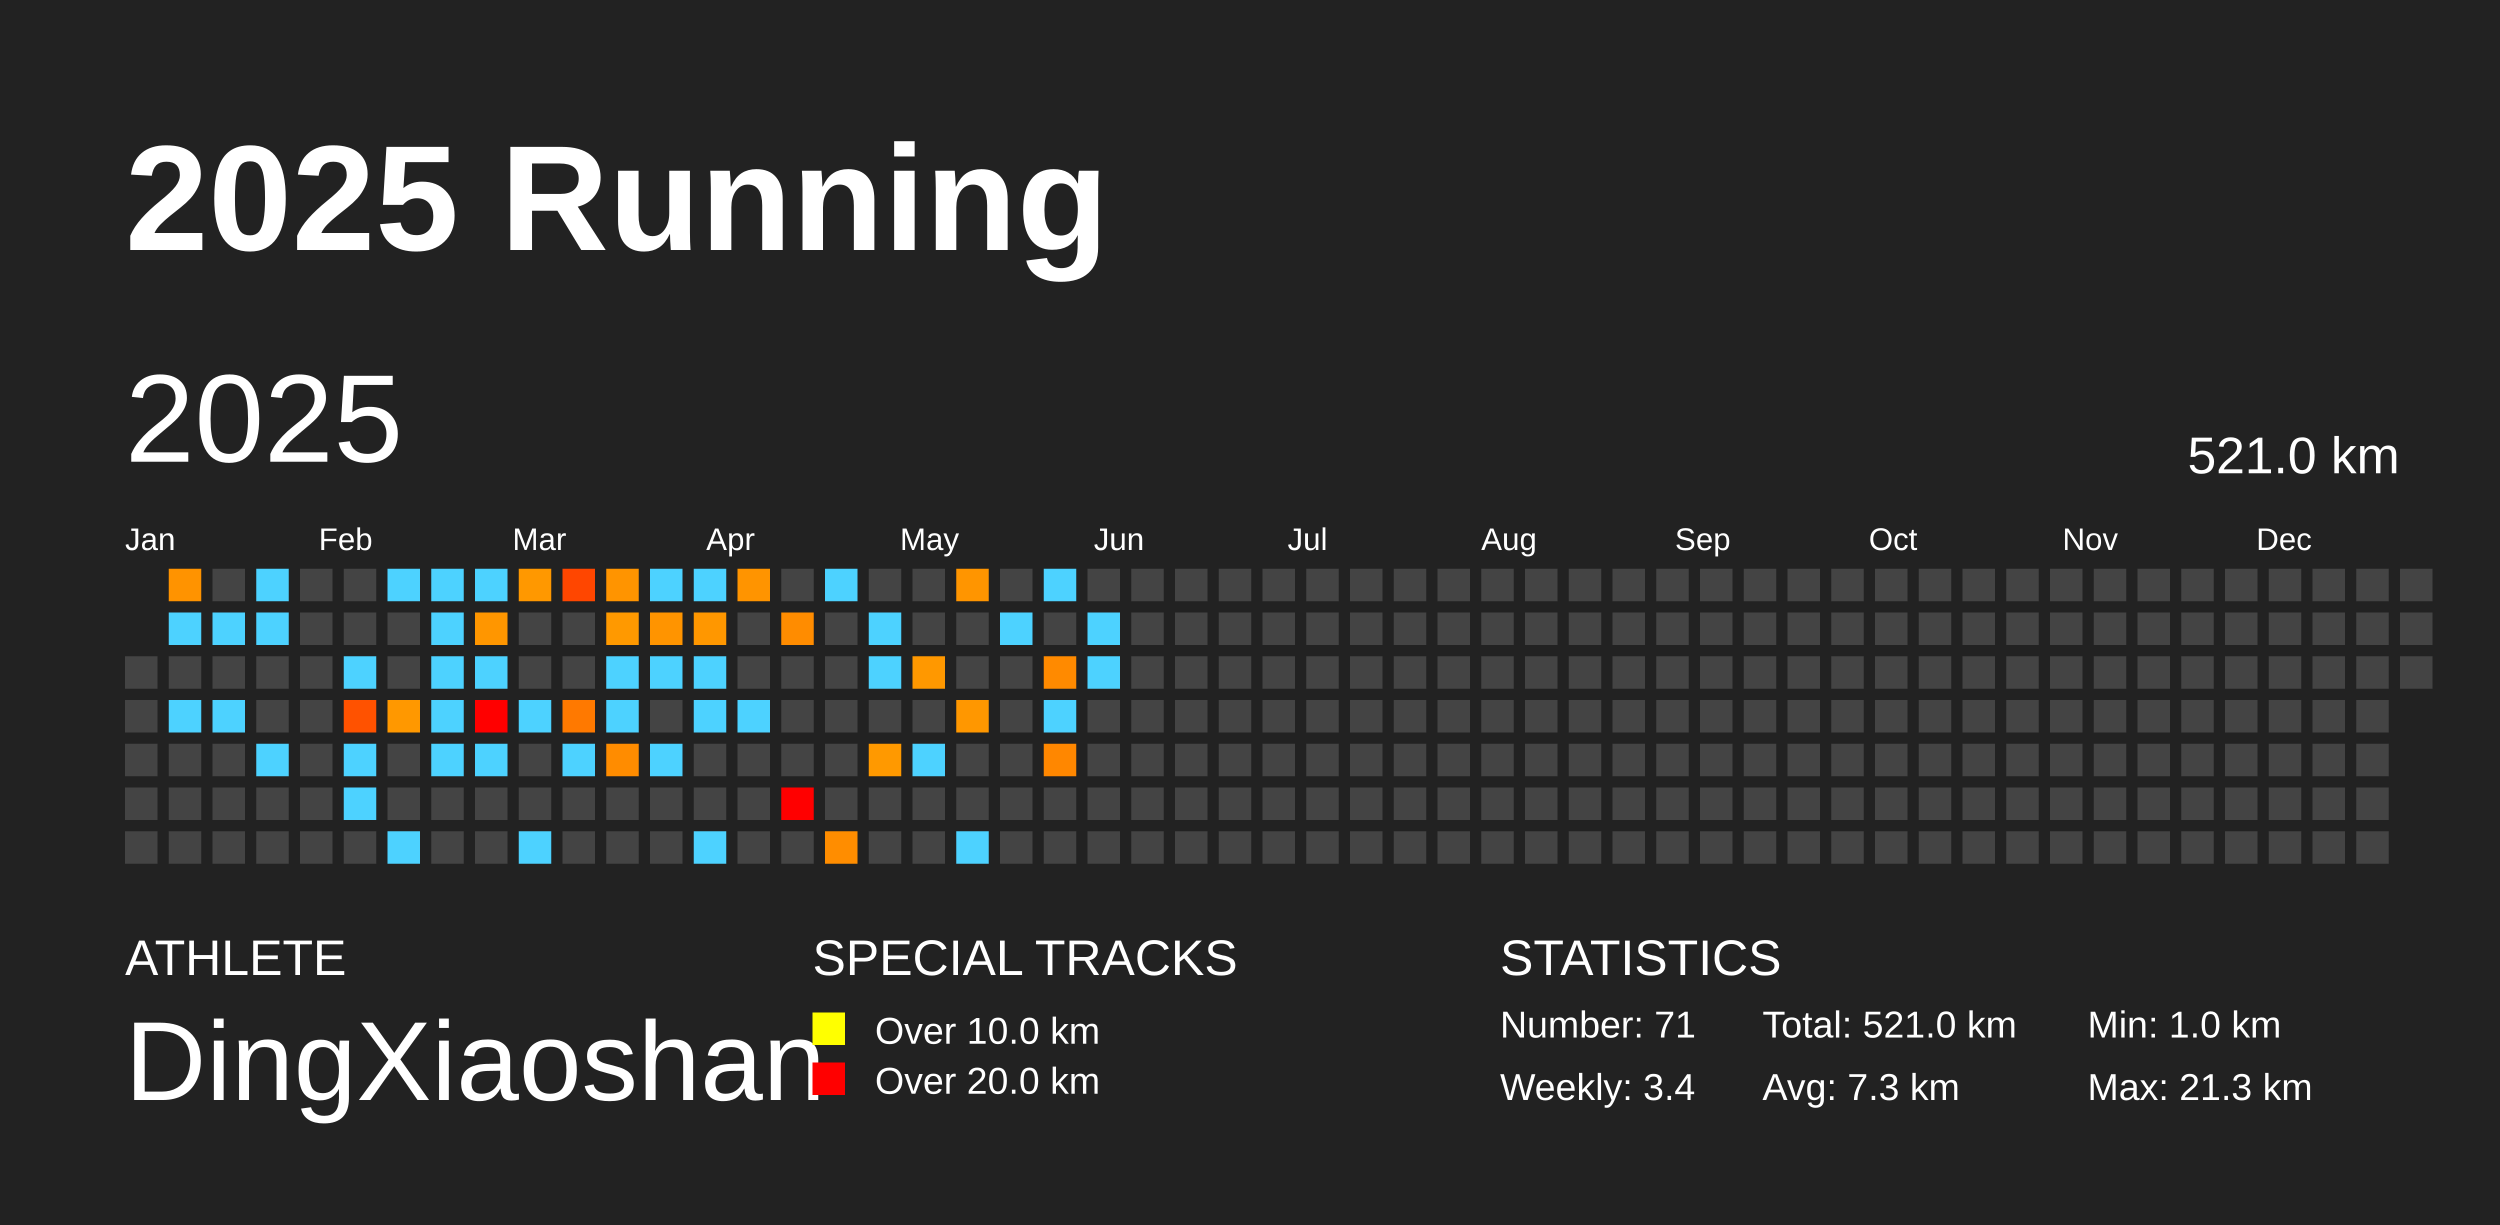
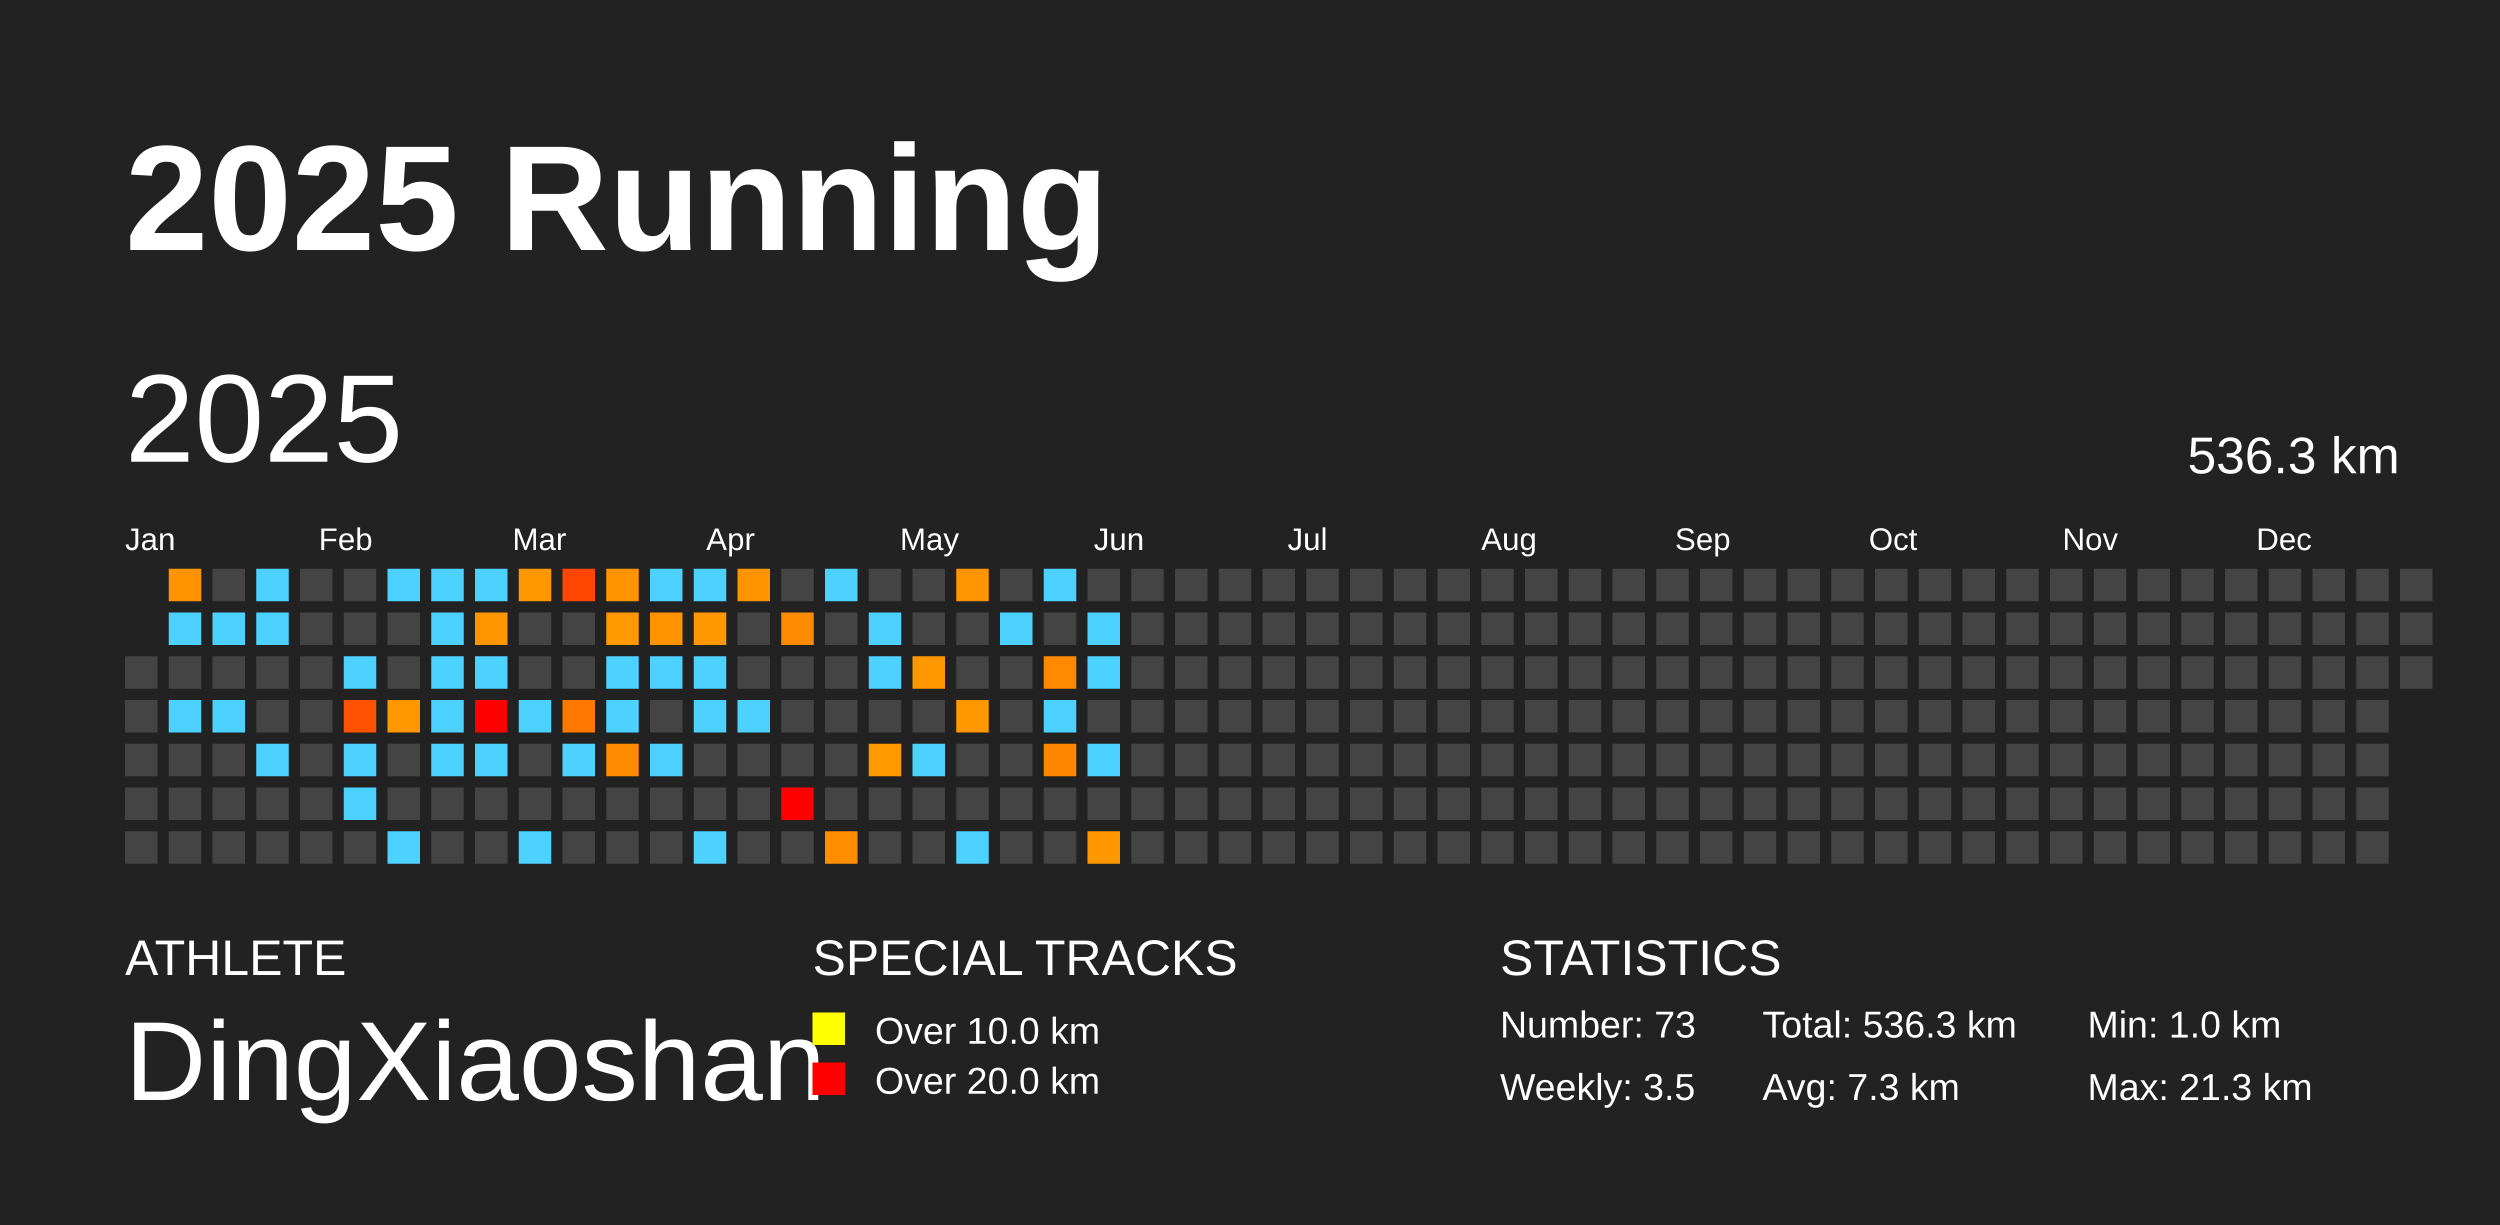
<svg xmlns="http://www.w3.org/2000/svg" baseProfile="full" height="98mm" version="1.1" viewBox="0,0,200,98" width="200mm">
  <defs />
  <rect fill="#222222" height="98" width="200" x="0" y="0" />
  <text fill="#FFFFFF" style="font-size:12px; font-family:Arial; font-weight:bold;" x="10" y="20">2025 Running</text>
  <text fill="#FFFFFF" style="font-size:4px; font-family:Arial" x="10" y="78">ATHLETE</text>
  <text fill="#FFFFFF" style="font-size:9px; font-family:Arial" x="10" y="88">DingXiaoshan</text>
  <text fill="#FFFFFF" style="font-size:4px; font-family:Arial" x="65" y="78">SPECIAL TRACKS</text>
  <rect fill="yellow" height="2.6" width="2.6" x="65" y="81" />
  <text fill="#FFFFFF" style="font-size:3px; font-family:Arial" x="70" y="83.5">Over 10.0 km</text>
  <rect fill="red" height="2.6" width="2.6" x="65" y="85" />
  <text fill="#FFFFFF" style="font-size:3px; font-family:Arial" x="70" y="87.5">Over 20.0 km</text>
  <text fill="#FFFFFF" style="font-size:4px; font-family:Arial" x="120" y="78">STATISTICS</text>
-   <text fill="#FFFFFF" style="font-size:3px; font-family:Arial" x="120" y="83">Number: 71</text>
-   <text fill="#FFFFFF" style="font-size:3px; font-family:Arial" x="120" y="88">Weekly: 3.4</text>
-   <text fill="#FFFFFF" style="font-size:3px; font-family:Arial" x="141" y="83">Total: 521.0 km</text>
+   <text fill="#FFFFFF" style="font-size:3px; font-family:Arial" x="120" y="83">Number: 73</text>
+   <text fill="#FFFFFF" style="font-size:3px; font-family:Arial" x="120" y="88">Weekly: 3.5</text>
+   <text fill="#FFFFFF" style="font-size:3px; font-family:Arial" x="141" y="83">Total: 536.3 km</text>
  <text fill="#FFFFFF" style="font-size:3px; font-family:Arial" x="141" y="88">Avg: 7.3 km</text>
  <text fill="#FFFFFF" style="font-size:3px; font-family:Arial" x="167" y="83">Min: 1.0 km</text>
  <text fill="#FFFFFF" style="font-size:3px; font-family:Arial" x="167" y="88">Max: 21.3 km</text>
  <text dominant-baseline="hanging" fill="#FFFFFF" style="font-size:10.0px; font-family:Arial;" x="10" y="30">2025</text>
-   <text dominant-baseline="hanging" fill="#FFFFFF" style="font-size:4.125px; font-family:Arial;" x="175" y="35">521.0 km</text>
+   <text dominant-baseline="hanging" fill="#FFFFFF" style="font-size:4.125px; font-family:Arial;" x="175" y="35">536.3 km</text>
  <text fill="#FFFFFF" style="font-size:2.5px; font-family:Arial" x="10.0" y="44">Jan</text>
  <text fill="#FFFFFF" style="font-size:2.5px; font-family:Arial" x="25.5" y="44">Feb</text>
  <text fill="#FFFFFF" style="font-size:2.5px; font-family:Arial" x="41.0" y="44">Mar</text>
  <text fill="#FFFFFF" style="font-size:2.5px; font-family:Arial" x="56.5" y="44">Apr</text>
  <text fill="#FFFFFF" style="font-size:2.5px; font-family:Arial" x="72.0" y="44">May</text>
  <text fill="#FFFFFF" style="font-size:2.5px; font-family:Arial" x="87.5" y="44">Jun</text>
  <text fill="#FFFFFF" style="font-size:2.5px; font-family:Arial" x="103.0" y="44">Jul</text>
  <text fill="#FFFFFF" style="font-size:2.5px; font-family:Arial" x="118.5" y="44">Aug</text>
  <text fill="#FFFFFF" style="font-size:2.5px; font-family:Arial" x="134.0" y="44">Sep</text>
  <text fill="#FFFFFF" style="font-size:2.5px; font-family:Arial" x="149.5" y="44">Oct</text>
  <text fill="#FFFFFF" style="font-size:2.5px; font-family:Arial" x="165.0" y="44">Nov</text>
  <text fill="#FFFFFF" style="font-size:2.5px; font-family:Arial" x="180.5" y="44">Dec</text>
  <rect fill="#444444" height="2.6" width="2.6" x="10.0" y="52.5" />
  <rect fill="#444444" height="2.6" width="2.6" x="10.0" y="56.0" />
  <rect fill="#444444" height="2.6" width="2.6" x="10.0" y="59.5" />
  <rect fill="#444444" height="2.6" width="2.6" x="10.0" y="63.0" />
  <rect fill="#444444" height="2.6" width="2.6" x="10.0" y="66.5" />
  <rect fill="#ff9300" height="2.6" width="2.6" x="13.5" y="45.5" />
  <rect fill="#4dd2ff" height="2.6" width="2.6" x="13.5" y="49.0" />
  <rect fill="#444444" height="2.6" width="2.6" x="13.5" y="52.5" />
  <rect fill="#4dd2ff" height="2.6" width="2.6" x="13.5" y="56.0" />
  <rect fill="#444444" height="2.6" width="2.6" x="13.5" y="59.5" />
  <rect fill="#444444" height="2.6" width="2.6" x="13.5" y="63.0" />
  <rect fill="#444444" height="2.6" width="2.6" x="13.5" y="66.5" />
  <rect fill="#444444" height="2.6" width="2.6" x="17.0" y="45.5" />
  <rect fill="#4dd2ff" height="2.6" width="2.6" x="17.0" y="49.0" />
  <rect fill="#444444" height="2.6" width="2.6" x="17.0" y="52.5" />
  <rect fill="#4dd2ff" height="2.6" width="2.6" x="17.0" y="56.0" />
  <rect fill="#444444" height="2.6" width="2.6" x="17.0" y="59.5" />
  <rect fill="#444444" height="2.6" width="2.6" x="17.0" y="63.0" />
  <rect fill="#444444" height="2.6" width="2.6" x="17.0" y="66.5" />
  <rect fill="#4dd2ff" height="2.6" width="2.6" x="20.5" y="45.5" />
  <rect fill="#4dd2ff" height="2.6" width="2.6" x="20.5" y="49.0" />
  <rect fill="#444444" height="2.6" width="2.6" x="20.5" y="52.5" />
  <rect fill="#444444" height="2.6" width="2.6" x="20.5" y="56.0" />
  <rect fill="#4dd2ff" height="2.6" width="2.6" x="20.5" y="59.5" />
  <rect fill="#444444" height="2.6" width="2.6" x="20.5" y="63.0" />
  <rect fill="#444444" height="2.6" width="2.6" x="20.5" y="66.5" />
  <rect fill="#444444" height="2.6" width="2.6" x="24.0" y="45.5" />
  <rect fill="#444444" height="2.6" width="2.6" x="24.0" y="49.0" />
  <rect fill="#444444" height="2.6" width="2.6" x="24.0" y="52.5" />
  <rect fill="#444444" height="2.6" width="2.6" x="24.0" y="56.0" />
  <rect fill="#444444" height="2.6" width="2.6" x="24.0" y="59.5" />
  <rect fill="#444444" height="2.6" width="2.6" x="24.0" y="63.0" />
  <rect fill="#444444" height="2.6" width="2.6" x="24.0" y="66.5" />
  <rect fill="#444444" height="2.6" width="2.6" x="27.5" y="45.5" />
  <rect fill="#444444" height="2.6" width="2.6" x="27.5" y="49.0" />
  <rect fill="#4dd2ff" height="2.6" width="2.6" x="27.5" y="52.5" />
  <rect fill="#ff5200" height="2.6" width="2.6" x="27.5" y="56.0" />
  <rect fill="#4dd2ff" height="2.6" width="2.6" x="27.5" y="59.5" />
  <rect fill="#4dd2ff" height="2.6" width="2.6" x="27.5" y="63.0" />
  <rect fill="#444444" height="2.6" width="2.6" x="27.5" y="66.5" />
  <rect fill="#4dd2ff" height="2.6" width="2.6" x="31.0" y="45.5" />
  <rect fill="#444444" height="2.6" width="2.6" x="31.0" y="49.0" />
  <rect fill="#444444" height="2.6" width="2.6" x="31.0" y="52.5" />
  <rect fill="#ff9800" height="2.6" width="2.6" x="31.0" y="56.0" />
  <rect fill="#444444" height="2.6" width="2.6" x="31.0" y="59.5" />
  <rect fill="#444444" height="2.6" width="2.6" x="31.0" y="63.0" />
  <rect fill="#4dd2ff" height="2.6" width="2.6" x="31.0" y="66.5" />
  <rect fill="#4dd2ff" height="2.6" width="2.6" x="34.5" y="45.5" />
  <rect fill="#4dd2ff" height="2.6" width="2.6" x="34.5" y="49.0" />
  <rect fill="#4dd2ff" height="2.6" width="2.6" x="34.5" y="52.5" />
  <rect fill="#4dd2ff" height="2.6" width="2.6" x="34.5" y="56.0" />
  <rect fill="#4dd2ff" height="2.6" width="2.6" x="34.5" y="59.5" />
  <rect fill="#444444" height="2.6" width="2.6" x="34.5" y="63.0" />
  <rect fill="#444444" height="2.6" width="2.6" x="34.5" y="66.5" />
  <rect fill="#4dd2ff" height="2.6" width="2.6" x="38.0" y="45.5" />
  <rect fill="#ff9600" height="2.6" width="2.6" x="38.0" y="49.0" />
  <rect fill="#4dd2ff" height="2.6" width="2.6" x="38.0" y="52.5" />
  <rect fill="red" height="2.6" width="2.6" x="38.0" y="56.0" />
  <rect fill="#4dd2ff" height="2.6" width="2.6" x="38.0" y="59.5" />
  <rect fill="#444444" height="2.6" width="2.6" x="38.0" y="63.0" />
  <rect fill="#444444" height="2.6" width="2.6" x="38.0" y="66.5" />
  <rect fill="#ff9800" height="2.6" width="2.6" x="41.5" y="45.5" />
  <rect fill="#444444" height="2.6" width="2.6" x="41.5" y="49.0" />
  <rect fill="#444444" height="2.6" width="2.6" x="41.5" y="52.5" />
  <rect fill="#4dd2ff" height="2.6" width="2.6" x="41.5" y="56.0" />
  <rect fill="#444444" height="2.6" width="2.6" x="41.5" y="59.5" />
  <rect fill="#444444" height="2.6" width="2.6" x="41.5" y="63.0" />
  <rect fill="#4dd2ff" height="2.6" width="2.6" x="41.5" y="66.5" />
  <rect fill="#ff4600" height="2.6" width="2.6" x="45.0" y="45.5" />
  <rect fill="#444444" height="2.6" width="2.6" x="45.0" y="49.0" />
  <rect fill="#444444" height="2.6" width="2.6" x="45.0" y="52.5" />
  <rect fill="#ff7900" height="2.6" width="2.6" x="45.0" y="56.0" />
  <rect fill="#4dd2ff" height="2.6" width="2.6" x="45.0" y="59.5" />
  <rect fill="#444444" height="2.6" width="2.6" x="45.0" y="63.0" />
  <rect fill="#444444" height="2.6" width="2.6" x="45.0" y="66.5" />
  <rect fill="#ff9400" height="2.6" width="2.6" x="48.5" y="45.5" />
  <rect fill="#ff9900" height="2.6" width="2.6" x="48.5" y="49.0" />
  <rect fill="#4dd2ff" height="2.6" width="2.6" x="48.5" y="52.5" />
  <rect fill="#4dd2ff" height="2.6" width="2.6" x="48.5" y="56.0" />
  <rect fill="#ff8c00" height="2.6" width="2.6" x="48.5" y="59.5" />
  <rect fill="#444444" height="2.6" width="2.6" x="48.5" y="63.0" />
  <rect fill="#444444" height="2.6" width="2.6" x="48.5" y="66.5" />
  <rect fill="#4dd2ff" height="2.6" width="2.6" x="52.0" y="45.5" />
  <rect fill="#ff9400" height="2.6" width="2.6" x="52.0" y="49.0" />
  <rect fill="#4dd2ff" height="2.6" width="2.6" x="52.0" y="52.5" />
  <rect fill="#444444" height="2.6" width="2.6" x="52.0" y="56.0" />
  <rect fill="#4dd2ff" height="2.6" width="2.6" x="52.0" y="59.5" />
  <rect fill="#444444" height="2.6" width="2.6" x="52.0" y="63.0" />
  <rect fill="#444444" height="2.6" width="2.6" x="52.0" y="66.5" />
  <rect fill="#4dd2ff" height="2.6" width="2.6" x="55.5" y="45.5" />
  <rect fill="#ff9700" height="2.6" width="2.6" x="55.5" y="49.0" />
  <rect fill="#4dd2ff" height="2.6" width="2.6" x="55.5" y="52.5" />
  <rect fill="#4dd2ff" height="2.6" width="2.6" x="55.5" y="56.0" />
  <rect fill="#444444" height="2.6" width="2.6" x="55.5" y="59.5" />
  <rect fill="#444444" height="2.6" width="2.6" x="55.5" y="63.0" />
  <rect fill="#4dd2ff" height="2.6" width="2.6" x="55.5" y="66.5" />
  <rect fill="#ff9400" height="2.6" width="2.6" x="59.0" y="45.5" />
  <rect fill="#444444" height="2.6" width="2.6" x="59.0" y="49.0" />
  <rect fill="#444444" height="2.6" width="2.6" x="59.0" y="52.5" />
  <rect fill="#4dd2ff" height="2.6" width="2.6" x="59.0" y="56.0" />
  <rect fill="#444444" height="2.6" width="2.6" x="59.0" y="59.5" />
  <rect fill="#444444" height="2.6" width="2.6" x="59.0" y="63.0" />
  <rect fill="#444444" height="2.6" width="2.6" x="59.0" y="66.5" />
  <rect fill="#444444" height="2.6" width="2.6" x="62.5" y="45.5" />
  <rect fill="#ff8c00" height="2.6" width="2.6" x="62.5" y="49.0" />
  <rect fill="#444444" height="2.6" width="2.6" x="62.5" y="52.5" />
  <rect fill="#444444" height="2.6" width="2.6" x="62.5" y="56.0" />
  <rect fill="#444444" height="2.6" width="2.6" x="62.5" y="59.5" />
  <rect fill="red" height="2.6" width="2.6" x="62.5" y="63.0" />
  <rect fill="#444444" height="2.6" width="2.6" x="62.5" y="66.5" />
  <rect fill="#4dd2ff" height="2.6" width="2.6" x="66.0" y="45.5" />
  <rect fill="#444444" height="2.6" width="2.6" x="66.0" y="49.0" />
  <rect fill="#444444" height="2.6" width="2.6" x="66.0" y="52.5" />
  <rect fill="#444444" height="2.6" width="2.6" x="66.0" y="56.0" />
  <rect fill="#444444" height="2.6" width="2.6" x="66.0" y="59.5" />
  <rect fill="#444444" height="2.6" width="2.6" x="66.0" y="63.0" />
  <rect fill="#ff8d00" height="2.6" width="2.6" x="66.0" y="66.5" />
  <rect fill="#444444" height="2.6" width="2.6" x="69.5" y="45.5" />
  <rect fill="#4dd2ff" height="2.6" width="2.6" x="69.5" y="49.0" />
  <rect fill="#4dd2ff" height="2.6" width="2.6" x="69.5" y="52.5" />
  <rect fill="#444444" height="2.6" width="2.6" x="69.5" y="56.0" />
  <rect fill="#ff9900" height="2.6" width="2.6" x="69.5" y="59.5" />
  <rect fill="#444444" height="2.6" width="2.6" x="69.5" y="63.0" />
  <rect fill="#444444" height="2.6" width="2.6" x="69.5" y="66.5" />
  <rect fill="#444444" height="2.6" width="2.6" x="73.0" y="45.5" />
  <rect fill="#444444" height="2.6" width="2.6" x="73.0" y="49.0" />
  <rect fill="#ff9800" height="2.6" width="2.6" x="73.0" y="52.5" />
  <rect fill="#444444" height="2.6" width="2.6" x="73.0" y="56.0" />
  <rect fill="#4dd2ff" height="2.6" width="2.6" x="73.0" y="59.5" />
  <rect fill="#444444" height="2.6" width="2.6" x="73.0" y="63.0" />
  <rect fill="#444444" height="2.6" width="2.6" x="73.0" y="66.5" />
  <rect fill="#ff9500" height="2.6" width="2.6" x="76.5" y="45.5" />
  <rect fill="#444444" height="2.6" width="2.6" x="76.5" y="49.0" />
  <rect fill="#444444" height="2.6" width="2.6" x="76.5" y="52.5" />
  <rect fill="#ff9700" height="2.6" width="2.6" x="76.5" y="56.0" />
  <rect fill="#444444" height="2.6" width="2.6" x="76.5" y="59.5" />
  <rect fill="#444444" height="2.6" width="2.6" x="76.5" y="63.0" />
  <rect fill="#4dd2ff" height="2.6" width="2.6" x="76.5" y="66.5" />
  <rect fill="#444444" height="2.6" width="2.6" x="80.0" y="45.5" />
  <rect fill="#4dd2ff" height="2.6" width="2.6" x="80.0" y="49.0" />
  <rect fill="#444444" height="2.6" width="2.6" x="80.0" y="52.5" />
  <rect fill="#444444" height="2.6" width="2.6" x="80.0" y="56.0" />
  <rect fill="#444444" height="2.6" width="2.6" x="80.0" y="59.5" />
  <rect fill="#444444" height="2.6" width="2.6" x="80.0" y="63.0" />
  <rect fill="#444444" height="2.6" width="2.6" x="80.0" y="66.5" />
  <rect fill="#4dd2ff" height="2.6" width="2.6" x="83.5" y="45.5" />
  <rect fill="#444444" height="2.6" width="2.6" x="83.5" y="49.0" />
  <rect fill="#ff8a00" height="2.6" width="2.6" x="83.5" y="52.5" />
  <rect fill="#4dd2ff" height="2.6" width="2.6" x="83.5" y="56.0" />
  <rect fill="#ff8700" height="2.6" width="2.6" x="83.5" y="59.5" />
  <rect fill="#444444" height="2.6" width="2.6" x="83.5" y="63.0" />
  <rect fill="#444444" height="2.6" width="2.6" x="83.5" y="66.5" />
  <rect fill="#444444" height="2.6" width="2.6" x="87.0" y="45.5" />
  <rect fill="#4dd2ff" height="2.6" width="2.6" x="87.0" y="49.0" />
  <rect fill="#4dd2ff" height="2.6" width="2.6" x="87.0" y="52.5" />
  <rect fill="#444444" height="2.6" width="2.6" x="87.0" y="56.0" />
-   <rect fill="#444444" height="2.6" width="2.6" x="87.0" y="59.5" />
+   <rect fill="#4dd2ff" height="2.6" width="2.6" x="87.0" y="59.5" />
  <rect fill="#444444" height="2.6" width="2.6" x="87.0" y="63.0" />
-   <rect fill="#444444" height="2.6" width="2.6" x="87.0" y="66.5" />
+   <rect fill="#ff9800" height="2.6" width="2.6" x="87.0" y="66.5" />
  <rect fill="#444444" height="2.6" width="2.6" x="90.5" y="45.5" />
  <rect fill="#444444" height="2.6" width="2.6" x="90.5" y="49.0" />
  <rect fill="#444444" height="2.6" width="2.6" x="90.5" y="52.5" />
  <rect fill="#444444" height="2.6" width="2.6" x="90.5" y="56.0" />
  <rect fill="#444444" height="2.6" width="2.6" x="90.5" y="59.5" />
  <rect fill="#444444" height="2.6" width="2.6" x="90.5" y="63.0" />
  <rect fill="#444444" height="2.6" width="2.6" x="90.5" y="66.5" />
  <rect fill="#444444" height="2.6" width="2.6" x="94.0" y="45.5" />
  <rect fill="#444444" height="2.6" width="2.6" x="94.0" y="49.0" />
  <rect fill="#444444" height="2.6" width="2.6" x="94.0" y="52.5" />
  <rect fill="#444444" height="2.6" width="2.6" x="94.0" y="56.0" />
  <rect fill="#444444" height="2.6" width="2.6" x="94.0" y="59.5" />
  <rect fill="#444444" height="2.6" width="2.6" x="94.0" y="63.0" />
  <rect fill="#444444" height="2.6" width="2.6" x="94.0" y="66.5" />
  <rect fill="#444444" height="2.6" width="2.6" x="97.5" y="45.5" />
  <rect fill="#444444" height="2.6" width="2.6" x="97.5" y="49.0" />
  <rect fill="#444444" height="2.6" width="2.6" x="97.5" y="52.5" />
  <rect fill="#444444" height="2.6" width="2.6" x="97.5" y="56.0" />
  <rect fill="#444444" height="2.6" width="2.6" x="97.5" y="59.5" />
  <rect fill="#444444" height="2.6" width="2.6" x="97.5" y="63.0" />
  <rect fill="#444444" height="2.6" width="2.6" x="97.5" y="66.5" />
  <rect fill="#444444" height="2.6" width="2.6" x="101.0" y="45.5" />
  <rect fill="#444444" height="2.6" width="2.6" x="101.0" y="49.0" />
  <rect fill="#444444" height="2.6" width="2.6" x="101.0" y="52.5" />
  <rect fill="#444444" height="2.6" width="2.6" x="101.0" y="56.0" />
  <rect fill="#444444" height="2.6" width="2.6" x="101.0" y="59.5" />
  <rect fill="#444444" height="2.6" width="2.6" x="101.0" y="63.0" />
  <rect fill="#444444" height="2.6" width="2.6" x="101.0" y="66.5" />
  <rect fill="#444444" height="2.6" width="2.6" x="104.5" y="45.5" />
  <rect fill="#444444" height="2.6" width="2.6" x="104.5" y="49.0" />
  <rect fill="#444444" height="2.6" width="2.6" x="104.5" y="52.5" />
  <rect fill="#444444" height="2.6" width="2.6" x="104.5" y="56.0" />
  <rect fill="#444444" height="2.6" width="2.6" x="104.5" y="59.5" />
  <rect fill="#444444" height="2.6" width="2.6" x="104.5" y="63.0" />
  <rect fill="#444444" height="2.6" width="2.6" x="104.5" y="66.5" />
  <rect fill="#444444" height="2.6" width="2.6" x="108.0" y="45.5" />
  <rect fill="#444444" height="2.6" width="2.6" x="108.0" y="49.0" />
  <rect fill="#444444" height="2.6" width="2.6" x="108.0" y="52.5" />
  <rect fill="#444444" height="2.6" width="2.6" x="108.0" y="56.0" />
  <rect fill="#444444" height="2.6" width="2.6" x="108.0" y="59.5" />
  <rect fill="#444444" height="2.6" width="2.6" x="108.0" y="63.0" />
  <rect fill="#444444" height="2.6" width="2.6" x="108.0" y="66.5" />
  <rect fill="#444444" height="2.6" width="2.6" x="111.5" y="45.5" />
  <rect fill="#444444" height="2.6" width="2.6" x="111.5" y="49.0" />
  <rect fill="#444444" height="2.6" width="2.6" x="111.5" y="52.5" />
  <rect fill="#444444" height="2.6" width="2.6" x="111.5" y="56.0" />
  <rect fill="#444444" height="2.6" width="2.6" x="111.5" y="59.5" />
  <rect fill="#444444" height="2.6" width="2.6" x="111.5" y="63.0" />
  <rect fill="#444444" height="2.6" width="2.6" x="111.5" y="66.5" />
  <rect fill="#444444" height="2.6" width="2.6" x="115.0" y="45.5" />
  <rect fill="#444444" height="2.6" width="2.6" x="115.0" y="49.0" />
  <rect fill="#444444" height="2.6" width="2.6" x="115.0" y="52.5" />
  <rect fill="#444444" height="2.6" width="2.6" x="115.0" y="56.0" />
  <rect fill="#444444" height="2.6" width="2.6" x="115.0" y="59.5" />
  <rect fill="#444444" height="2.6" width="2.6" x="115.0" y="63.0" />
  <rect fill="#444444" height="2.6" width="2.6" x="115.0" y="66.5" />
  <rect fill="#444444" height="2.6" width="2.6" x="118.5" y="45.5" />
  <rect fill="#444444" height="2.6" width="2.6" x="118.5" y="49.0" />
  <rect fill="#444444" height="2.6" width="2.6" x="118.5" y="52.5" />
  <rect fill="#444444" height="2.6" width="2.6" x="118.5" y="56.0" />
  <rect fill="#444444" height="2.6" width="2.6" x="118.5" y="59.5" />
  <rect fill="#444444" height="2.6" width="2.6" x="118.5" y="63.0" />
  <rect fill="#444444" height="2.6" width="2.6" x="118.5" y="66.5" />
  <rect fill="#444444" height="2.6" width="2.6" x="122.0" y="45.5" />
  <rect fill="#444444" height="2.6" width="2.6" x="122.0" y="49.0" />
  <rect fill="#444444" height="2.6" width="2.6" x="122.0" y="52.5" />
  <rect fill="#444444" height="2.6" width="2.6" x="122.0" y="56.0" />
  <rect fill="#444444" height="2.6" width="2.6" x="122.0" y="59.5" />
  <rect fill="#444444" height="2.6" width="2.6" x="122.0" y="63.0" />
  <rect fill="#444444" height="2.6" width="2.6" x="122.0" y="66.5" />
  <rect fill="#444444" height="2.6" width="2.6" x="125.5" y="45.5" />
  <rect fill="#444444" height="2.6" width="2.6" x="125.5" y="49.0" />
  <rect fill="#444444" height="2.6" width="2.6" x="125.5" y="52.5" />
  <rect fill="#444444" height="2.6" width="2.6" x="125.5" y="56.0" />
  <rect fill="#444444" height="2.6" width="2.6" x="125.5" y="59.5" />
  <rect fill="#444444" height="2.6" width="2.6" x="125.5" y="63.0" />
  <rect fill="#444444" height="2.6" width="2.6" x="125.5" y="66.5" />
  <rect fill="#444444" height="2.6" width="2.6" x="129.0" y="45.5" />
  <rect fill="#444444" height="2.6" width="2.6" x="129.0" y="49.0" />
  <rect fill="#444444" height="2.6" width="2.6" x="129.0" y="52.5" />
  <rect fill="#444444" height="2.6" width="2.6" x="129.0" y="56.0" />
  <rect fill="#444444" height="2.6" width="2.6" x="129.0" y="59.5" />
  <rect fill="#444444" height="2.6" width="2.6" x="129.0" y="63.0" />
  <rect fill="#444444" height="2.6" width="2.6" x="129.0" y="66.5" />
  <rect fill="#444444" height="2.6" width="2.6" x="132.5" y="45.5" />
  <rect fill="#444444" height="2.6" width="2.6" x="132.5" y="49.0" />
  <rect fill="#444444" height="2.6" width="2.6" x="132.5" y="52.5" />
  <rect fill="#444444" height="2.6" width="2.6" x="132.5" y="56.0" />
  <rect fill="#444444" height="2.6" width="2.6" x="132.5" y="59.5" />
  <rect fill="#444444" height="2.6" width="2.6" x="132.5" y="63.0" />
  <rect fill="#444444" height="2.6" width="2.6" x="132.5" y="66.5" />
  <rect fill="#444444" height="2.6" width="2.6" x="136.0" y="45.5" />
  <rect fill="#444444" height="2.6" width="2.6" x="136.0" y="49.0" />
  <rect fill="#444444" height="2.6" width="2.6" x="136.0" y="52.5" />
  <rect fill="#444444" height="2.6" width="2.6" x="136.0" y="56.0" />
  <rect fill="#444444" height="2.6" width="2.6" x="136.0" y="59.5" />
  <rect fill="#444444" height="2.6" width="2.6" x="136.0" y="63.0" />
  <rect fill="#444444" height="2.6" width="2.6" x="136.0" y="66.5" />
  <rect fill="#444444" height="2.6" width="2.6" x="139.5" y="45.5" />
  <rect fill="#444444" height="2.6" width="2.6" x="139.5" y="49.0" />
  <rect fill="#444444" height="2.6" width="2.6" x="139.5" y="52.5" />
  <rect fill="#444444" height="2.6" width="2.6" x="139.5" y="56.0" />
  <rect fill="#444444" height="2.6" width="2.6" x="139.5" y="59.5" />
  <rect fill="#444444" height="2.6" width="2.6" x="139.5" y="63.0" />
  <rect fill="#444444" height="2.6" width="2.6" x="139.5" y="66.5" />
  <rect fill="#444444" height="2.6" width="2.6" x="143.0" y="45.5" />
  <rect fill="#444444" height="2.6" width="2.6" x="143.0" y="49.0" />
  <rect fill="#444444" height="2.6" width="2.6" x="143.0" y="52.5" />
  <rect fill="#444444" height="2.6" width="2.6" x="143.0" y="56.0" />
  <rect fill="#444444" height="2.6" width="2.6" x="143.0" y="59.5" />
  <rect fill="#444444" height="2.6" width="2.6" x="143.0" y="63.0" />
  <rect fill="#444444" height="2.6" width="2.6" x="143.0" y="66.5" />
  <rect fill="#444444" height="2.6" width="2.6" x="146.5" y="45.5" />
  <rect fill="#444444" height="2.6" width="2.6" x="146.5" y="49.0" />
  <rect fill="#444444" height="2.6" width="2.6" x="146.5" y="52.5" />
  <rect fill="#444444" height="2.6" width="2.6" x="146.5" y="56.0" />
  <rect fill="#444444" height="2.6" width="2.6" x="146.5" y="59.5" />
  <rect fill="#444444" height="2.6" width="2.6" x="146.5" y="63.0" />
  <rect fill="#444444" height="2.6" width="2.6" x="146.5" y="66.5" />
  <rect fill="#444444" height="2.6" width="2.6" x="150.0" y="45.5" />
  <rect fill="#444444" height="2.6" width="2.6" x="150.0" y="49.0" />
  <rect fill="#444444" height="2.6" width="2.6" x="150.0" y="52.5" />
  <rect fill="#444444" height="2.6" width="2.6" x="150.0" y="56.0" />
  <rect fill="#444444" height="2.6" width="2.6" x="150.0" y="59.5" />
  <rect fill="#444444" height="2.6" width="2.6" x="150.0" y="63.0" />
  <rect fill="#444444" height="2.6" width="2.6" x="150.0" y="66.5" />
  <rect fill="#444444" height="2.6" width="2.6" x="153.5" y="45.5" />
  <rect fill="#444444" height="2.6" width="2.6" x="153.5" y="49.0" />
  <rect fill="#444444" height="2.6" width="2.6" x="153.5" y="52.5" />
  <rect fill="#444444" height="2.6" width="2.6" x="153.5" y="56.0" />
  <rect fill="#444444" height="2.6" width="2.6" x="153.5" y="59.5" />
  <rect fill="#444444" height="2.6" width="2.6" x="153.5" y="63.0" />
  <rect fill="#444444" height="2.6" width="2.6" x="153.5" y="66.5" />
  <rect fill="#444444" height="2.6" width="2.6" x="157.0" y="45.5" />
  <rect fill="#444444" height="2.6" width="2.6" x="157.0" y="49.0" />
  <rect fill="#444444" height="2.6" width="2.6" x="157.0" y="52.5" />
  <rect fill="#444444" height="2.6" width="2.6" x="157.0" y="56.0" />
  <rect fill="#444444" height="2.6" width="2.6" x="157.0" y="59.5" />
  <rect fill="#444444" height="2.6" width="2.6" x="157.0" y="63.0" />
  <rect fill="#444444" height="2.6" width="2.6" x="157.0" y="66.5" />
  <rect fill="#444444" height="2.6" width="2.6" x="160.5" y="45.5" />
  <rect fill="#444444" height="2.6" width="2.6" x="160.5" y="49.0" />
  <rect fill="#444444" height="2.6" width="2.6" x="160.5" y="52.5" />
  <rect fill="#444444" height="2.6" width="2.6" x="160.5" y="56.0" />
  <rect fill="#444444" height="2.6" width="2.6" x="160.5" y="59.5" />
  <rect fill="#444444" height="2.6" width="2.6" x="160.5" y="63.0" />
  <rect fill="#444444" height="2.6" width="2.6" x="160.5" y="66.5" />
  <rect fill="#444444" height="2.6" width="2.6" x="164.0" y="45.5" />
  <rect fill="#444444" height="2.6" width="2.6" x="164.0" y="49.0" />
  <rect fill="#444444" height="2.6" width="2.6" x="164.0" y="52.5" />
  <rect fill="#444444" height="2.6" width="2.6" x="164.0" y="56.0" />
  <rect fill="#444444" height="2.6" width="2.6" x="164.0" y="59.5" />
  <rect fill="#444444" height="2.6" width="2.6" x="164.0" y="63.0" />
  <rect fill="#444444" height="2.6" width="2.6" x="164.0" y="66.5" />
  <rect fill="#444444" height="2.6" width="2.6" x="167.5" y="45.5" />
  <rect fill="#444444" height="2.6" width="2.6" x="167.5" y="49.0" />
  <rect fill="#444444" height="2.6" width="2.6" x="167.5" y="52.5" />
  <rect fill="#444444" height="2.6" width="2.6" x="167.5" y="56.0" />
  <rect fill="#444444" height="2.6" width="2.6" x="167.5" y="59.5" />
  <rect fill="#444444" height="2.6" width="2.6" x="167.5" y="63.0" />
  <rect fill="#444444" height="2.6" width="2.6" x="167.5" y="66.5" />
  <rect fill="#444444" height="2.6" width="2.6" x="171.0" y="45.5" />
  <rect fill="#444444" height="2.6" width="2.6" x="171.0" y="49.0" />
  <rect fill="#444444" height="2.6" width="2.6" x="171.0" y="52.5" />
  <rect fill="#444444" height="2.6" width="2.6" x="171.0" y="56.0" />
  <rect fill="#444444" height="2.6" width="2.6" x="171.0" y="59.5" />
  <rect fill="#444444" height="2.6" width="2.6" x="171.0" y="63.0" />
  <rect fill="#444444" height="2.6" width="2.6" x="171.0" y="66.5" />
  <rect fill="#444444" height="2.6" width="2.6" x="174.5" y="45.5" />
  <rect fill="#444444" height="2.6" width="2.6" x="174.5" y="49.0" />
  <rect fill="#444444" height="2.6" width="2.6" x="174.5" y="52.5" />
  <rect fill="#444444" height="2.6" width="2.6" x="174.5" y="56.0" />
  <rect fill="#444444" height="2.6" width="2.6" x="174.5" y="59.5" />
  <rect fill="#444444" height="2.6" width="2.6" x="174.5" y="63.0" />
  <rect fill="#444444" height="2.6" width="2.6" x="174.5" y="66.5" />
  <rect fill="#444444" height="2.6" width="2.6" x="178.0" y="45.5" />
  <rect fill="#444444" height="2.6" width="2.6" x="178.0" y="49.0" />
  <rect fill="#444444" height="2.6" width="2.6" x="178.0" y="52.5" />
  <rect fill="#444444" height="2.6" width="2.6" x="178.0" y="56.0" />
  <rect fill="#444444" height="2.6" width="2.6" x="178.0" y="59.5" />
  <rect fill="#444444" height="2.6" width="2.6" x="178.0" y="63.0" />
  <rect fill="#444444" height="2.6" width="2.6" x="178.0" y="66.5" />
  <rect fill="#444444" height="2.6" width="2.6" x="181.5" y="45.5" />
  <rect fill="#444444" height="2.6" width="2.6" x="181.5" y="49.0" />
  <rect fill="#444444" height="2.6" width="2.6" x="181.5" y="52.5" />
  <rect fill="#444444" height="2.6" width="2.6" x="181.5" y="56.0" />
  <rect fill="#444444" height="2.6" width="2.6" x="181.5" y="59.5" />
  <rect fill="#444444" height="2.6" width="2.6" x="181.5" y="63.0" />
  <rect fill="#444444" height="2.6" width="2.6" x="181.5" y="66.5" />
  <rect fill="#444444" height="2.6" width="2.6" x="185.0" y="45.5" />
  <rect fill="#444444" height="2.6" width="2.6" x="185.0" y="49.0" />
  <rect fill="#444444" height="2.6" width="2.6" x="185.0" y="52.5" />
  <rect fill="#444444" height="2.6" width="2.6" x="185.0" y="56.0" />
  <rect fill="#444444" height="2.6" width="2.6" x="185.0" y="59.5" />
  <rect fill="#444444" height="2.6" width="2.6" x="185.0" y="63.0" />
  <rect fill="#444444" height="2.6" width="2.6" x="185.0" y="66.5" />
  <rect fill="#444444" height="2.6" width="2.6" x="188.5" y="45.5" />
  <rect fill="#444444" height="2.6" width="2.6" x="188.5" y="49.0" />
  <rect fill="#444444" height="2.6" width="2.6" x="188.5" y="52.5" />
  <rect fill="#444444" height="2.6" width="2.6" x="188.5" y="56.0" />
  <rect fill="#444444" height="2.6" width="2.6" x="188.5" y="59.5" />
  <rect fill="#444444" height="2.6" width="2.6" x="188.5" y="63.0" />
  <rect fill="#444444" height="2.6" width="2.6" x="188.5" y="66.5" />
  <rect fill="#444444" height="2.6" width="2.6" x="192.0" y="45.5" />
  <rect fill="#444444" height="2.6" width="2.6" x="192.0" y="49.0" />
  <rect fill="#444444" height="2.6" width="2.6" x="192.0" y="52.5" />
</svg>
